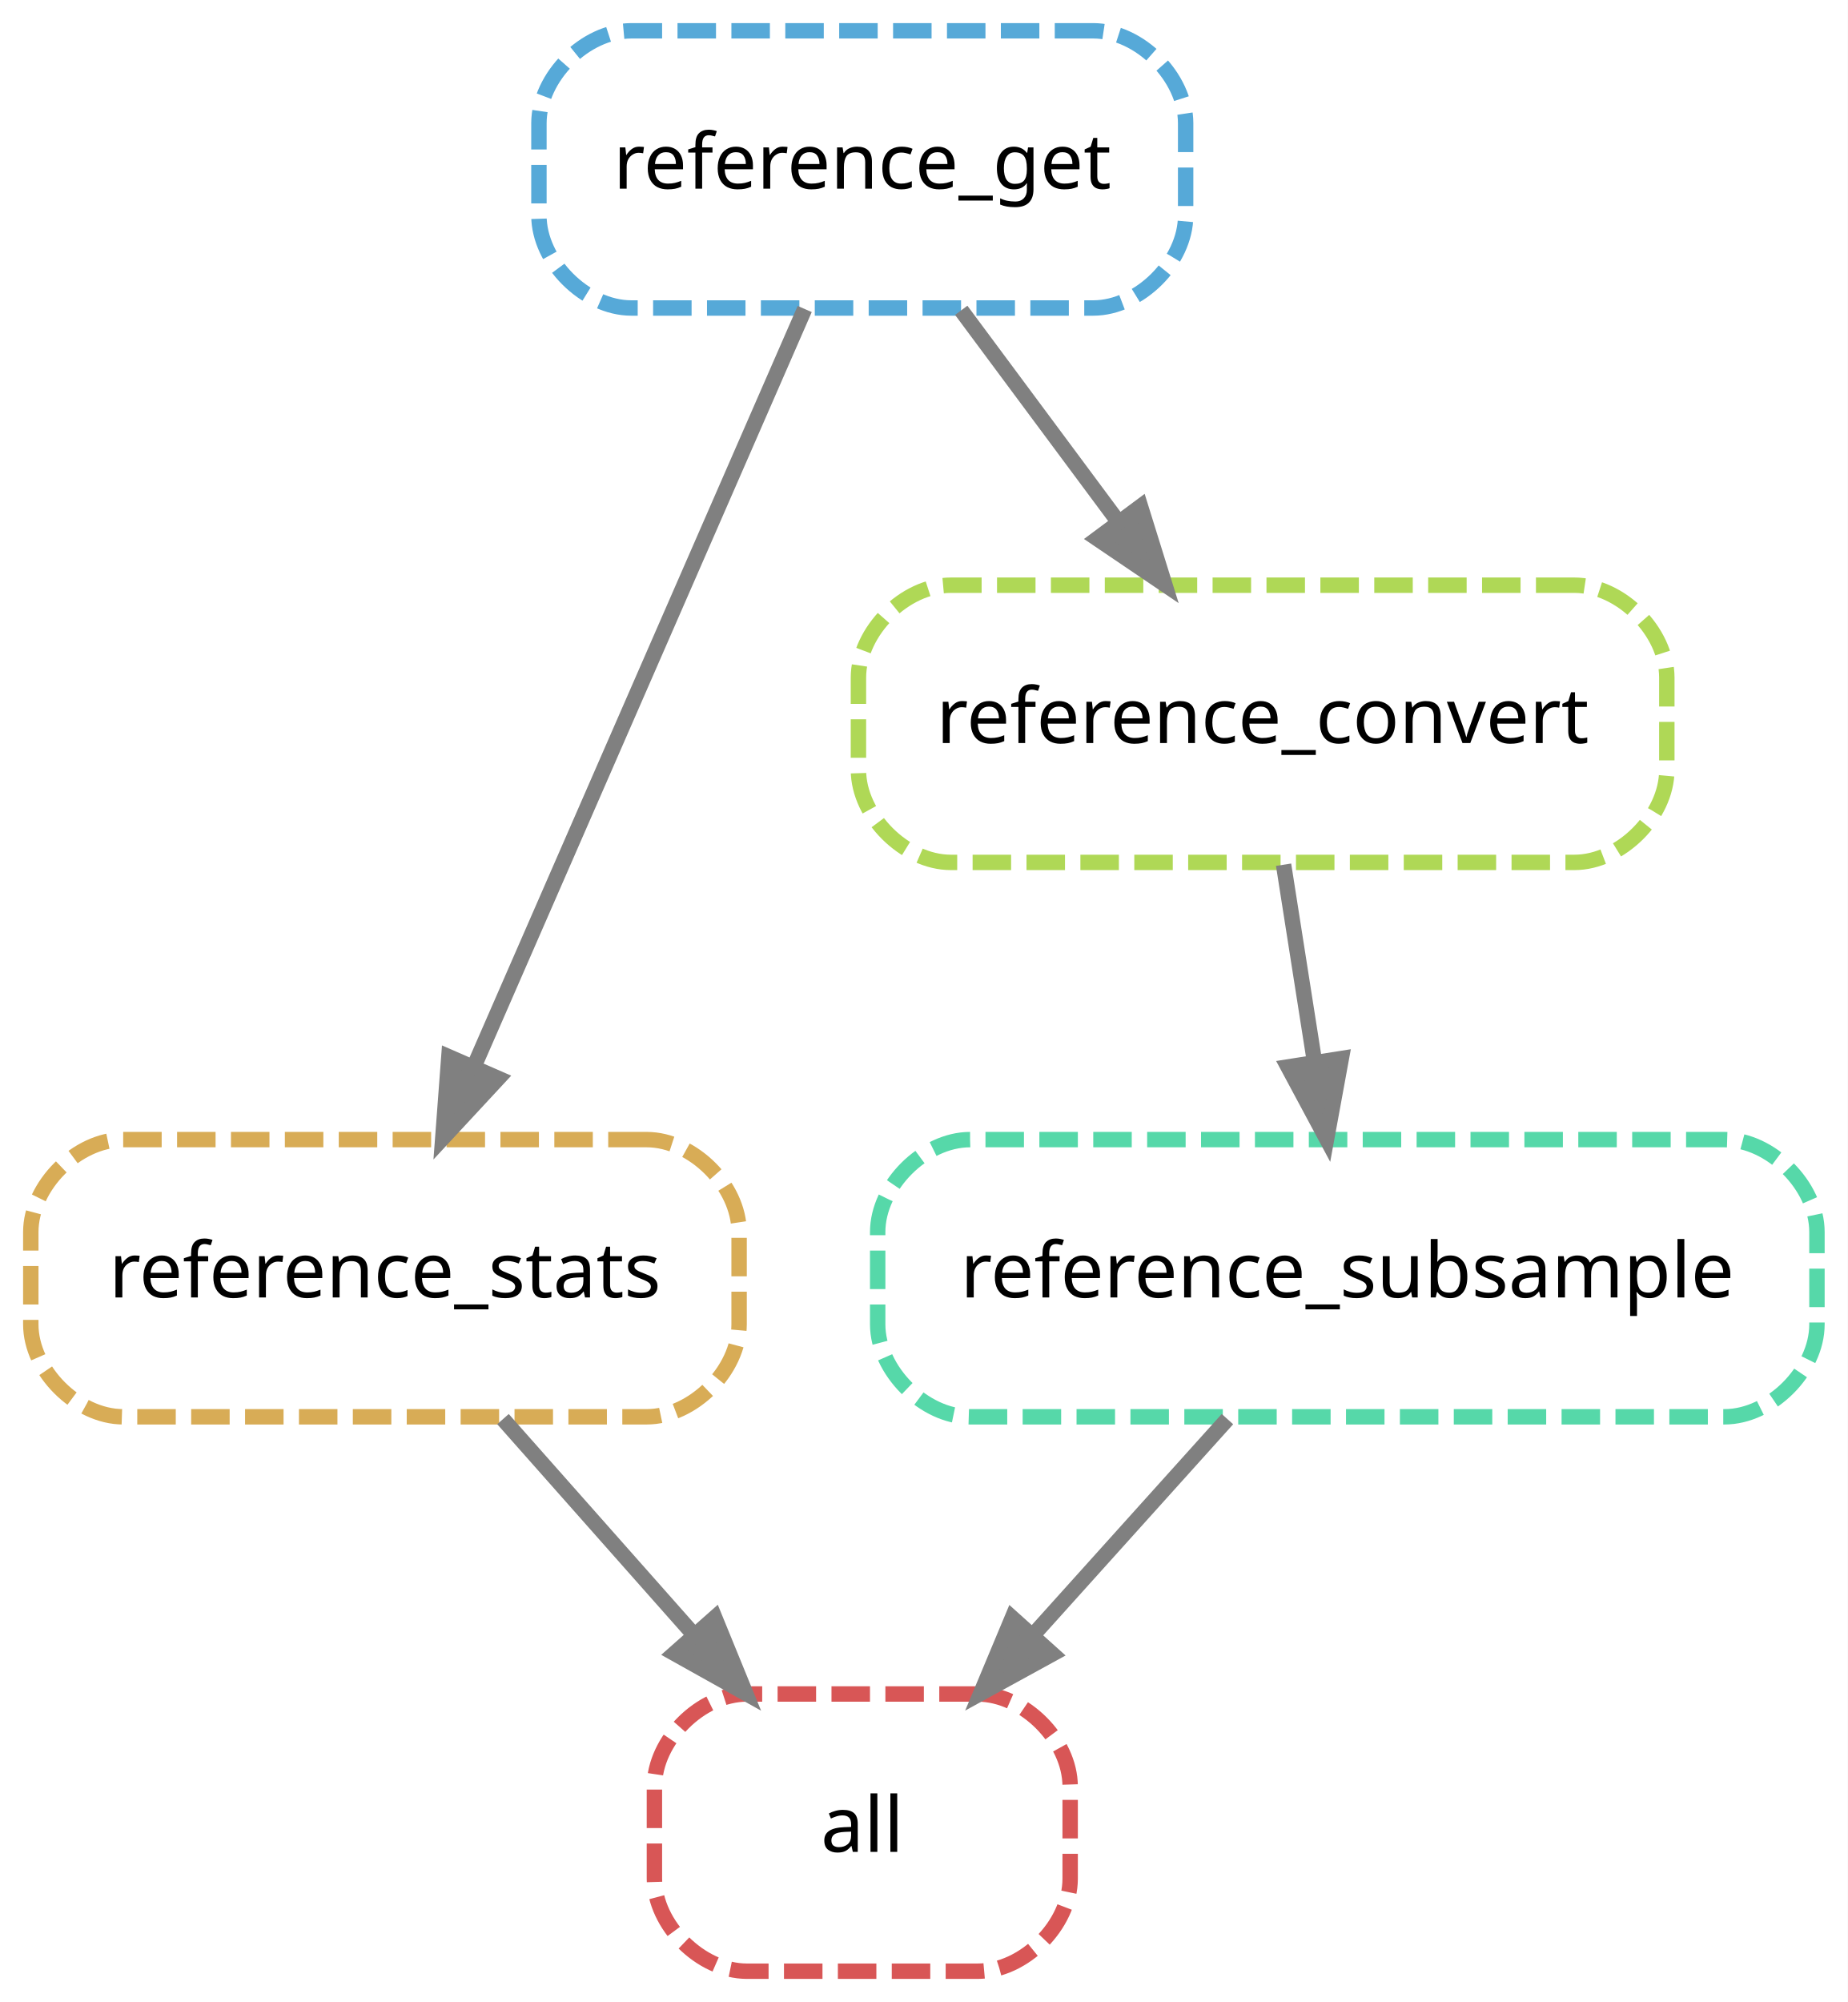
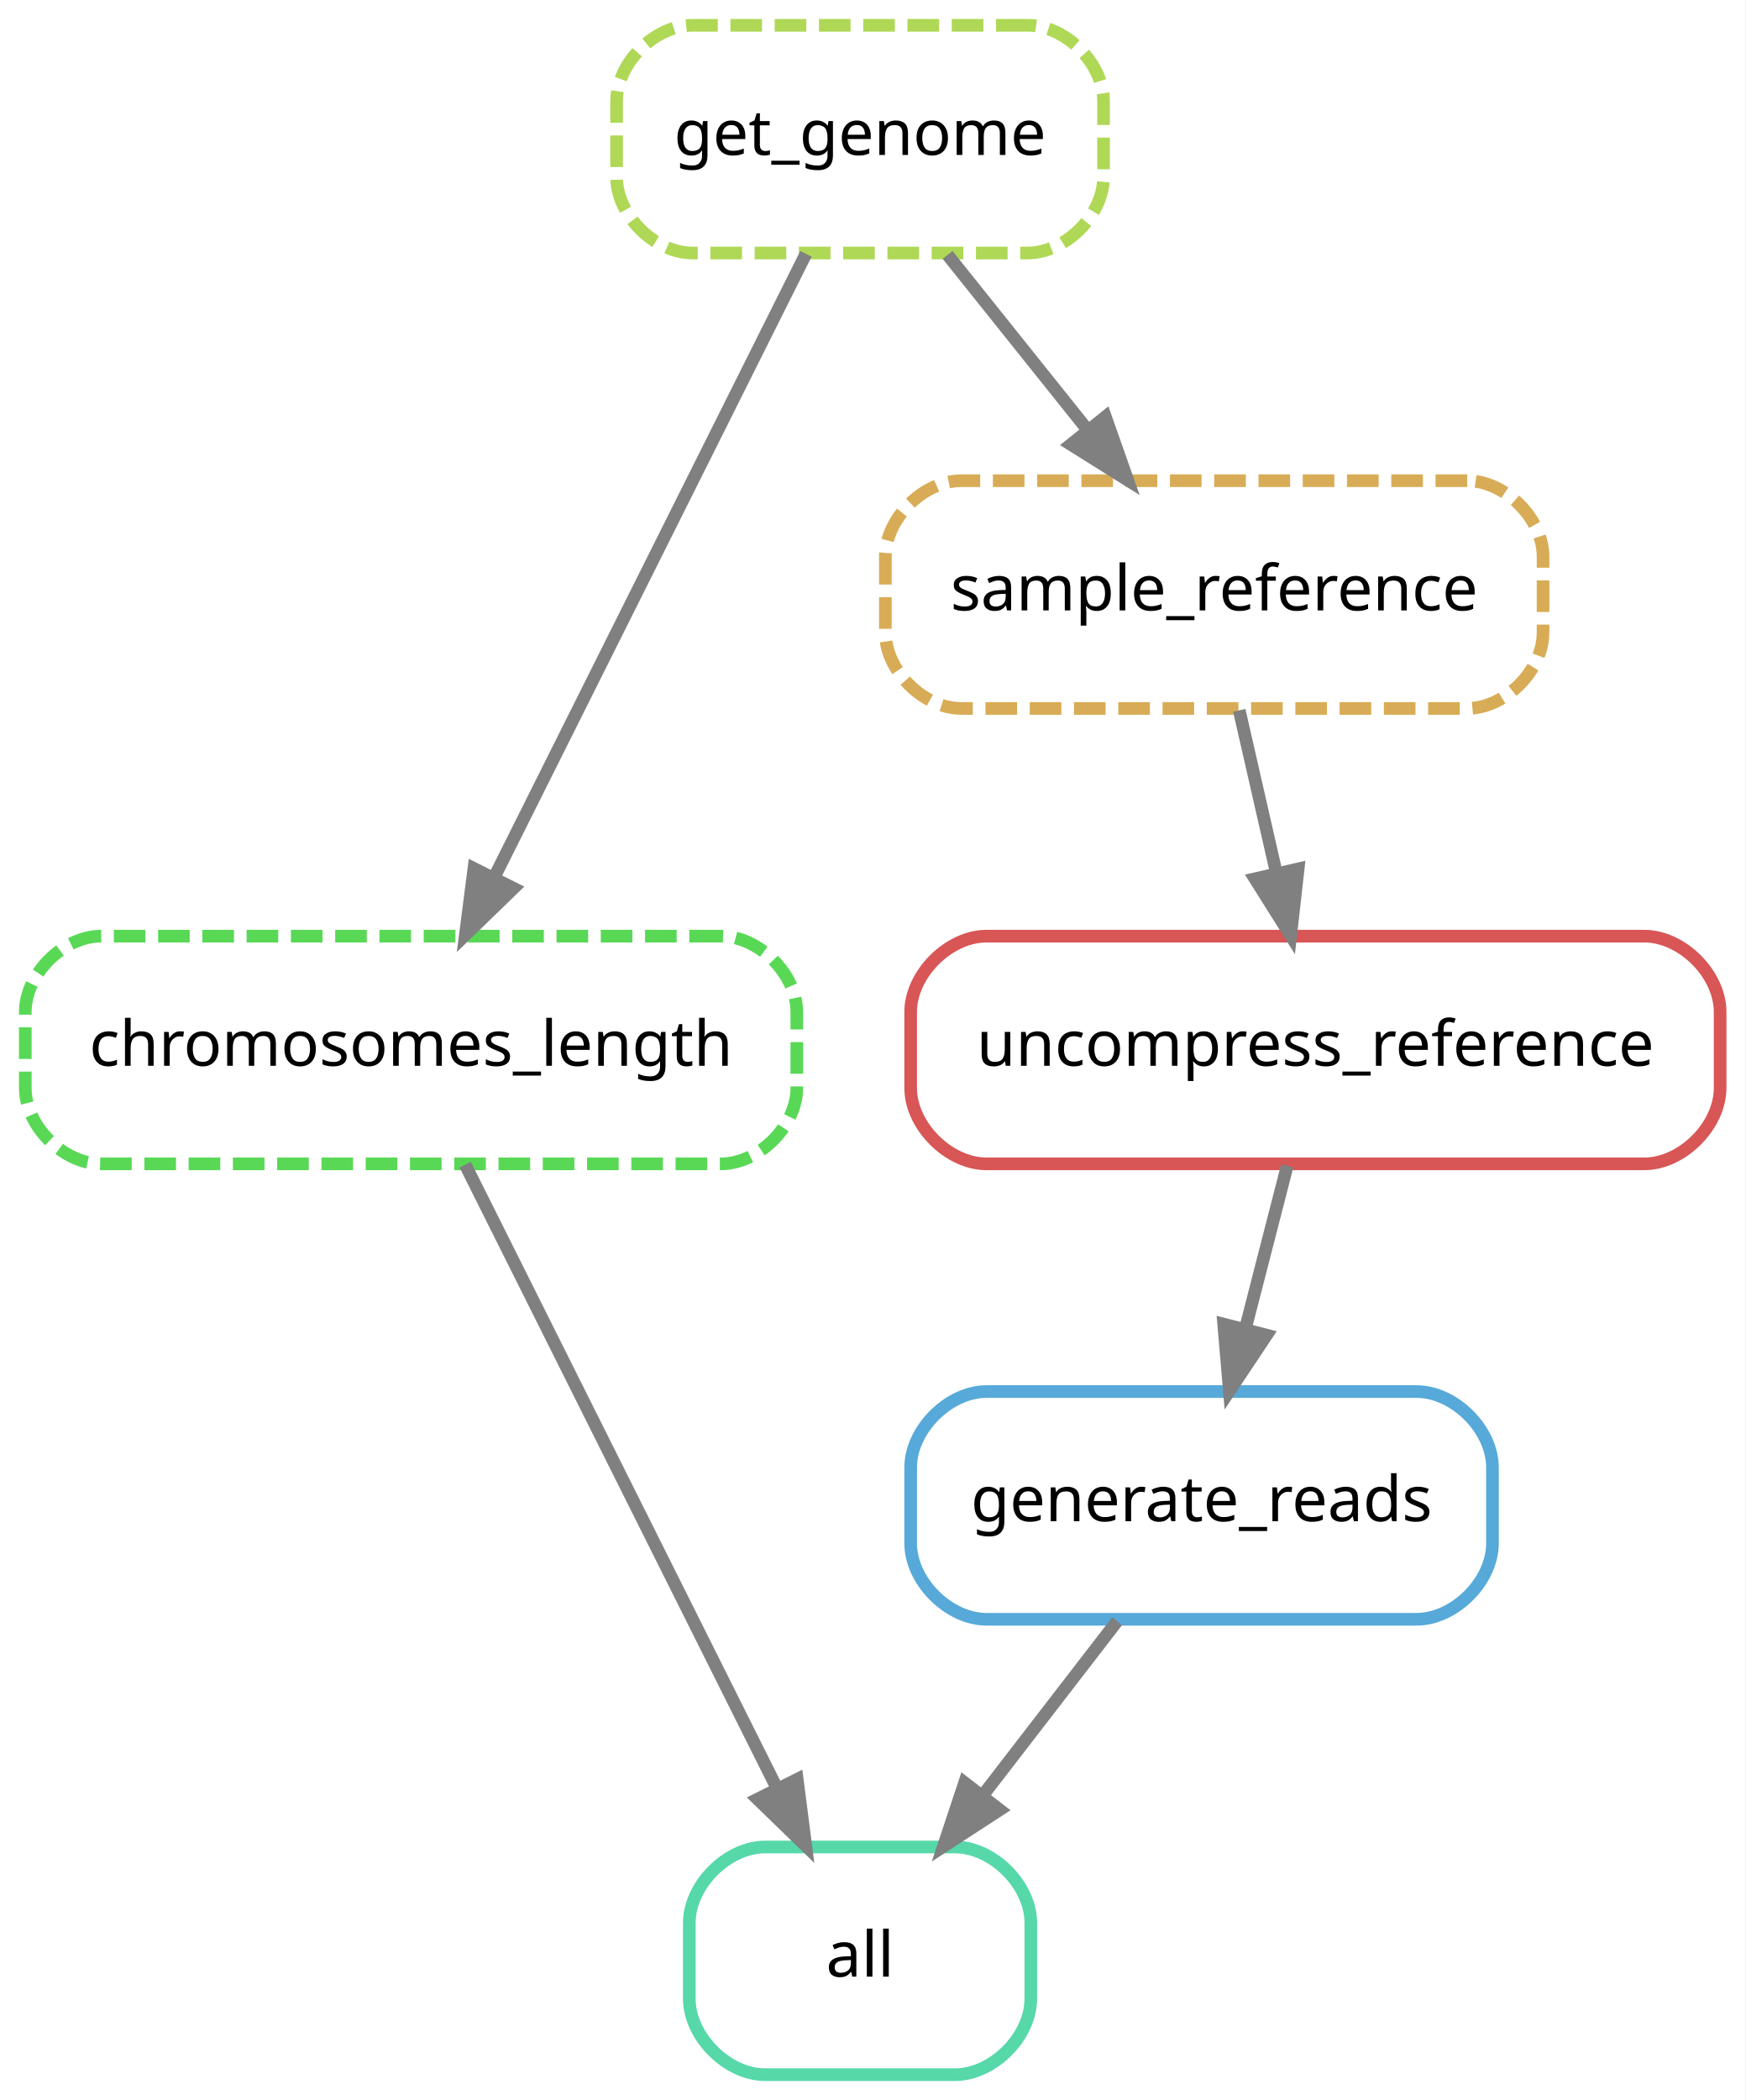
- <svg xmlns="http://www.w3.org/2000/svg" width="240pt" height="260pt" viewBox="0.00 0.00 240.00 260.00">
-   <g id="graph0" class="graph" transform="scale(1 1) rotate(0) translate(4 256)">
-     <polygon fill="white" stroke="transparent" points="-4,4 -4,-256 236,-256 236,4 -4,4" />
+ <svg xmlns="http://www.w3.org/2000/svg" width="276pt" height="332pt" viewBox="0.00 0.00 276.00 332.00">
+   <g id="graph0" class="graph" transform="scale(1 1) rotate(0) translate(4 328)">
+     <polygon fill="white" stroke="transparent" points="-4,4 -4,-328 272,-328 272,4 -4,4" />
    <g id="node1" class="node">
-       <path fill="none" stroke="#d85656" stroke-width="2" stroke-dasharray="5,2" d="M123,-36C123,-36 93,-36 93,-36 87,-36 81,-30 81,-24 81,-24 81,-12 81,-12 81,-6 87,0 93,0 93,0 123,0 123,0 129,0 135,-6 135,-12 135,-12 135,-24 135,-24 135,-30 129,-36 123,-36" />
-       <text text-anchor="middle" x="108" y="-15.5" font-family="sans" font-size="10.00">all</text>
+       <path fill="none" stroke="#56d8a9" stroke-width="2" d="M147,-36C147,-36 117,-36 117,-36 111,-36 105,-30 105,-24 105,-24 105,-12 105,-12 105,-6 111,0 117,0 117,0 147,0 147,0 153,0 159,-6 159,-12 159,-12 159,-24 159,-24 159,-30 153,-36 147,-36" />
+       <text text-anchor="middle" x="132" y="-15.5" font-family="sans" font-size="10.00">all</text>
    </g>
    <g id="node2" class="node">
-       <path fill="none" stroke="#d8ac56" stroke-width="2" stroke-dasharray="5,2" d="M80,-108C80,-108 12,-108 12,-108 6,-108 0,-102 0,-96 0,-96 0,-84 0,-84 0,-78 6,-72 12,-72 12,-72 80,-72 80,-72 86,-72 92,-78 92,-84 92,-84 92,-96 92,-96 92,-102 86,-108 80,-108" />
-       <text text-anchor="middle" x="46" y="-87.5" font-family="sans" font-size="10.00">reference_stats</text>
+       <path fill="none" stroke="#59d856" stroke-width="2" stroke-dasharray="5,2" d="M110,-180C110,-180 12,-180 12,-180 6,-180 0,-174 0,-168 0,-168 0,-156 0,-156 0,-150 6,-144 12,-144 12,-144 110,-144 110,-144 116,-144 122,-150 122,-156 122,-156 122,-168 122,-168 122,-174 116,-180 110,-180" />
+       <text text-anchor="middle" x="61" y="-159.5" font-family="sans" font-size="10.00">chromosomes_length</text>
    </g>
    <g id="edge1" class="edge">
-       <path fill="none" stroke="grey" stroke-width="2" d="M61.33,-71.7C68.76,-63.3 77.82,-53.07 85.98,-43.86" />
-       <polygon fill="grey" stroke="grey" stroke-width="2" points="88.84,-45.91 92.85,-36.1 83.6,-41.27 88.84,-45.91" />
+       <path fill="none" stroke="grey" stroke-width="2" d="M69.56,-143.87C81.82,-119.35 104.48,-74.03 118.87,-45.26" />
+       <polygon fill="grey" stroke="grey" stroke-width="2" points="122.06,-46.7 123.41,-36.19 115.8,-43.57 122.06,-46.7" />
    </g>
    <g id="node3" class="node">
-       <path fill="none" stroke="#56d8a9" stroke-width="2" stroke-dasharray="5,2" d="M220,-108C220,-108 122,-108 122,-108 116,-108 110,-102 110,-96 110,-96 110,-84 110,-84 110,-78 116,-72 122,-72 122,-72 220,-72 220,-72 226,-72 232,-78 232,-84 232,-84 232,-96 232,-96 232,-102 226,-108 220,-108" />
-       <text text-anchor="middle" x="171" y="-87.5" font-family="sans" font-size="10.00">reference_subsample</text>
+       <path fill="none" stroke="#56a9d8" stroke-width="2" d="M220,-108C220,-108 152,-108 152,-108 146,-108 140,-102 140,-96 140,-96 140,-84 140,-84 140,-78 146,-72 152,-72 152,-72 220,-72 220,-72 226,-72 232,-78 232,-84 232,-84 232,-96 232,-96 232,-102 226,-108 220,-108" />
+       <text text-anchor="middle" x="186" y="-87.5" font-family="sans" font-size="10.00">generate_reads</text>
    </g>
    <g id="edge2" class="edge">
-       <path fill="none" stroke="grey" stroke-width="2" d="M155.43,-71.7C147.8,-63.22 138.48,-52.86 130.12,-43.58" />
-       <polygon fill="grey" stroke="grey" stroke-width="2" points="132.69,-41.2 123.39,-36.1 127.48,-45.88 132.69,-41.2" />
+       <path fill="none" stroke="grey" stroke-width="2" d="M172.65,-71.7C166.24,-63.39 158.44,-53.28 151.39,-44.14" />
+       <polygon fill="grey" stroke="grey" stroke-width="2" points="154.07,-41.88 145.19,-36.1 148.53,-46.16 154.07,-41.88" />
    </g>
    <g id="node4" class="node">
-       <path fill="none" stroke="#56a9d8" stroke-width="2" stroke-dasharray="5,2" d="M138,-252C138,-252 78,-252 78,-252 72,-252 66,-246 66,-240 66,-240 66,-228 66,-228 66,-222 72,-216 78,-216 78,-216 138,-216 138,-216 144,-216 150,-222 150,-228 150,-228 150,-240 150,-240 150,-246 144,-252 138,-252" />
-       <text text-anchor="middle" x="108" y="-231.5" font-family="sans" font-size="10.00">reference_get</text>
+       <path fill="none" stroke="#afd856" stroke-width="2" stroke-dasharray="5,2" d="M158.5,-324C158.5,-324 105.5,-324 105.5,-324 99.5,-324 93.5,-318 93.5,-312 93.5,-312 93.5,-300 93.5,-300 93.5,-294 99.5,-288 105.5,-288 105.5,-288 158.5,-288 158.5,-288 164.5,-288 170.5,-294 170.5,-300 170.5,-300 170.5,-312 170.5,-312 170.5,-318 164.5,-324 158.5,-324" />
+       <text text-anchor="middle" x="132" y="-303.5" font-family="sans" font-size="10.00">get_genome</text>
    </g>
    <g id="edge3" class="edge">
-       <path fill="none" stroke="grey" stroke-width="2" d="M100.52,-215.87C89.86,-191.46 70.2,-146.43 57.63,-117.64" />
-       <polygon fill="grey" stroke="grey" stroke-width="2" points="60.71,-115.95 53.51,-108.19 54.3,-118.75 60.71,-115.95" />
+       <path fill="none" stroke="grey" stroke-width="2" d="M123.44,-287.87C111.18,-263.35 88.52,-218.03 74.13,-189.26" />
+       <polygon fill="grey" stroke="grey" stroke-width="2" points="77.2,-187.57 69.59,-180.19 70.94,-190.7 77.2,-187.57" />
+     </g>
+     <g id="node6" class="node">
+       <path fill="none" stroke="#d8ac56" stroke-width="2" stroke-dasharray="5,2" d="M228,-252C228,-252 148,-252 148,-252 142,-252 136,-246 136,-240 136,-240 136,-228 136,-228 136,-222 142,-216 148,-216 148,-216 228,-216 228,-216 234,-216 240,-222 240,-228 240,-228 240,-240 240,-240 240,-246 234,-252 228,-252" />
+       <text text-anchor="middle" x="188" y="-231.5" font-family="sans" font-size="10.00">sample_reference</text>
+     </g>
+     <g id="edge6" class="edge">
+       <path fill="none" stroke="grey" stroke-width="2" d="M145.84,-287.7C152.49,-279.39 160.58,-269.28 167.89,-260.14" />
+       <polygon fill="grey" stroke="grey" stroke-width="2" points="170.8,-262.1 174.32,-252.1 165.34,-257.73 170.8,-262.1" />
    </g>
    <g id="node5" class="node">
-       <path fill="none" stroke="#afd856" stroke-width="2" stroke-dasharray="5,2" d="M200.5,-180C200.5,-180 119.5,-180 119.5,-180 113.5,-180 107.5,-174 107.5,-168 107.5,-168 107.5,-156 107.5,-156 107.5,-150 113.5,-144 119.5,-144 119.5,-144 200.5,-144 200.5,-144 206.5,-144 212.5,-150 212.5,-156 212.5,-156 212.5,-168 212.5,-168 212.5,-174 206.5,-180 200.5,-180" />
-       <text text-anchor="middle" x="160" y="-159.5" font-family="sans" font-size="10.00">reference_convert</text>
+       <path fill="none" stroke="#d85656" stroke-width="2" d="M256,-180C256,-180 152,-180 152,-180 146,-180 140,-174 140,-168 140,-168 140,-156 140,-156 140,-150 146,-144 152,-144 152,-144 256,-144 256,-144 262,-144 268,-150 268,-156 268,-156 268,-168 268,-168 268,-174 262,-180 256,-180" />
+       <text text-anchor="middle" x="204" y="-159.5" font-family="sans" font-size="10.00">uncompress_reference</text>
+     </g>
+     <g id="edge4" class="edge">
+       <path fill="none" stroke="grey" stroke-width="2" d="M199.55,-143.7C197.55,-135.9 195.13,-126.51 192.9,-117.83" />
+       <polygon fill="grey" stroke="grey" stroke-width="2" points="196.28,-116.92 190.4,-108.1 189.5,-118.66 196.28,-116.92" />
    </g>
    <g id="edge5" class="edge">
-       <path fill="none" stroke="grey" stroke-width="2" d="M120.85,-215.7C127.03,-207.39 134.54,-197.28 141.32,-188.14" />
-       <polygon fill="grey" stroke="grey" stroke-width="2" points="144.14,-190.22 147.29,-180.1 138.52,-186.04 144.14,-190.22" />
-     </g>
-     <g id="edge4" class="edge">
-       <path fill="none" stroke="grey" stroke-width="2" d="M162.72,-143.7C163.93,-135.98 165.39,-126.71 166.74,-118.11" />
-       <polygon fill="grey" stroke="grey" stroke-width="2" points="170.22,-118.53 168.31,-108.1 163.3,-117.44 170.22,-118.53" />
+       <path fill="none" stroke="grey" stroke-width="2" d="M191.96,-215.7C193.72,-207.98 195.84,-198.71 197.8,-190.11" />
+       <polygon fill="grey" stroke="grey" stroke-width="2" points="201.27,-190.63 200.09,-180.1 194.45,-189.07 201.27,-190.63" />
    </g>
  </g>
</svg>
